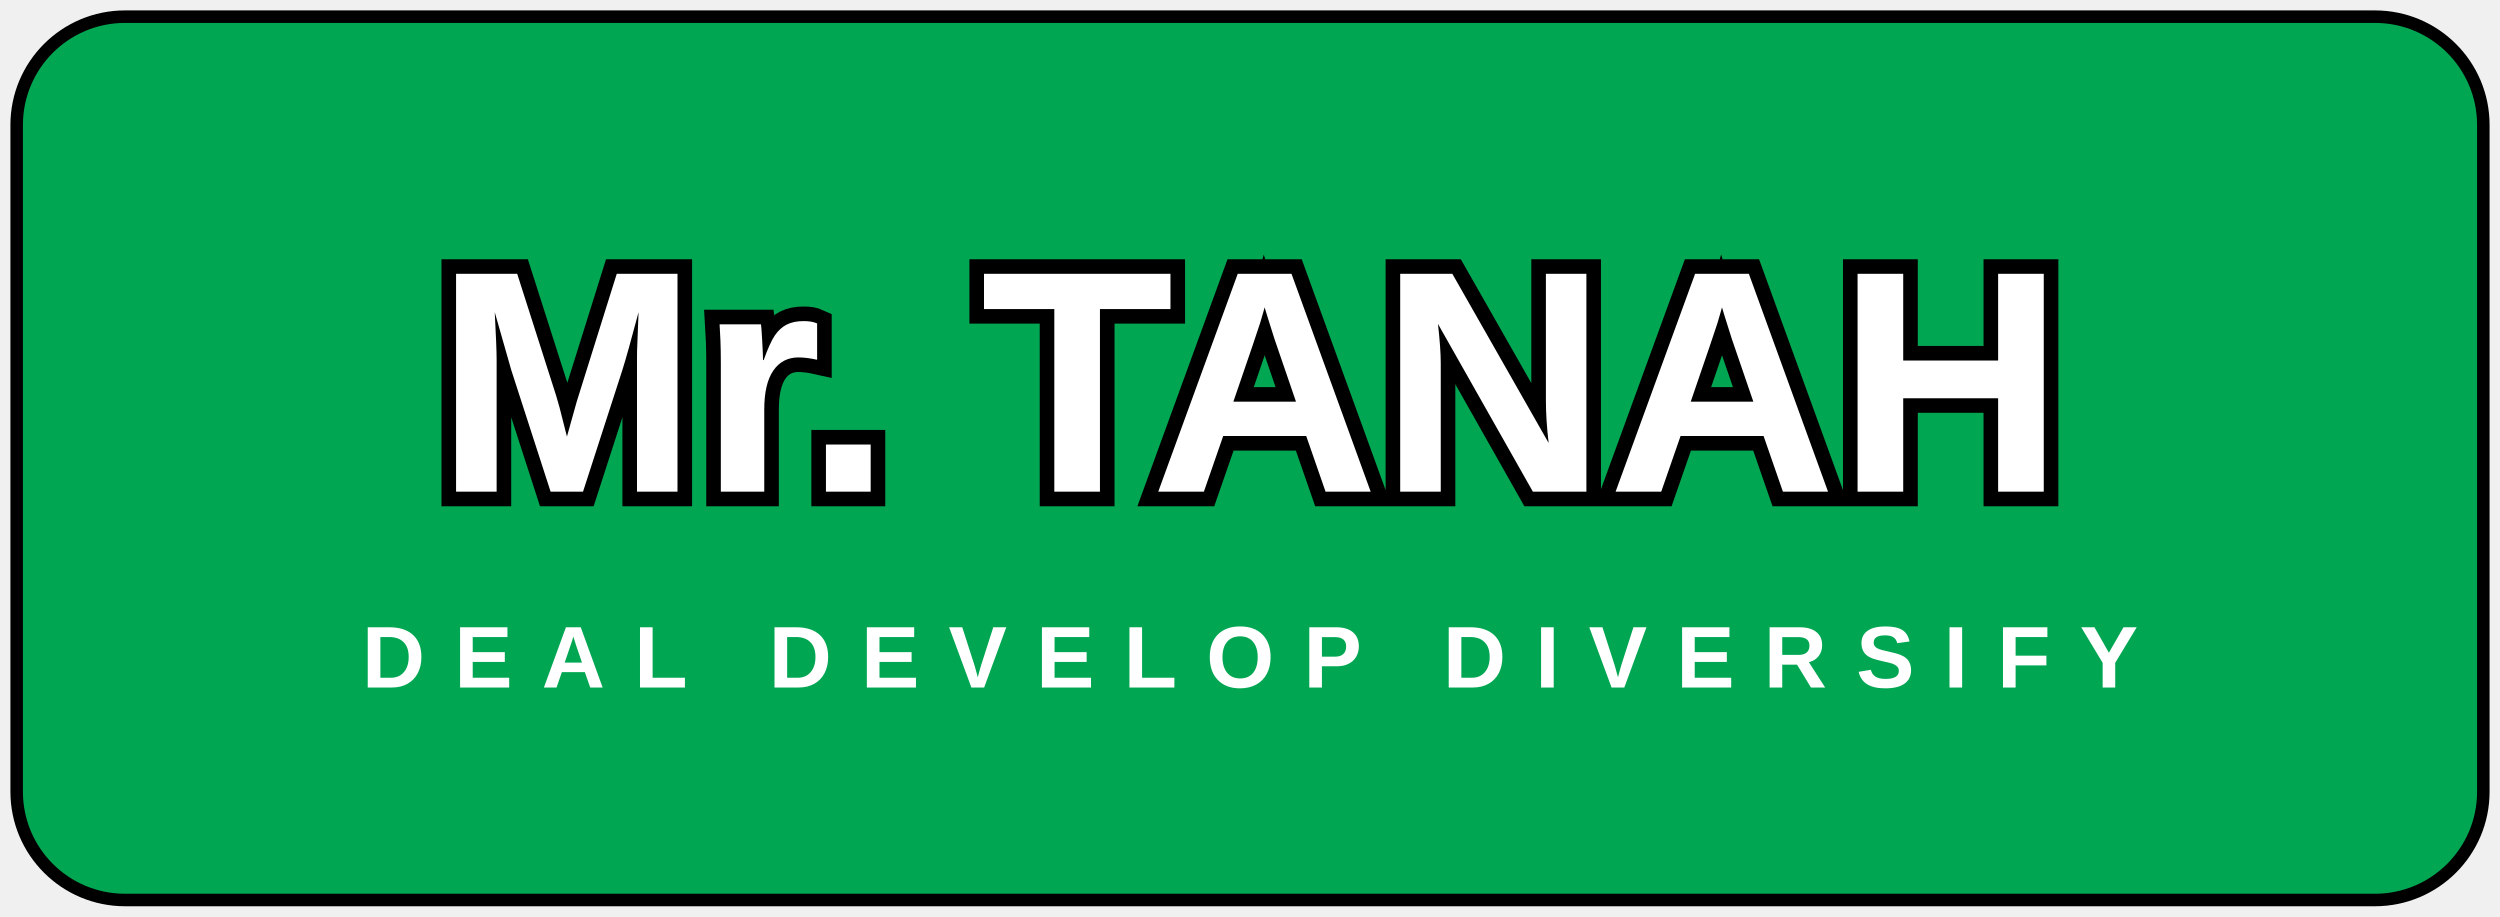
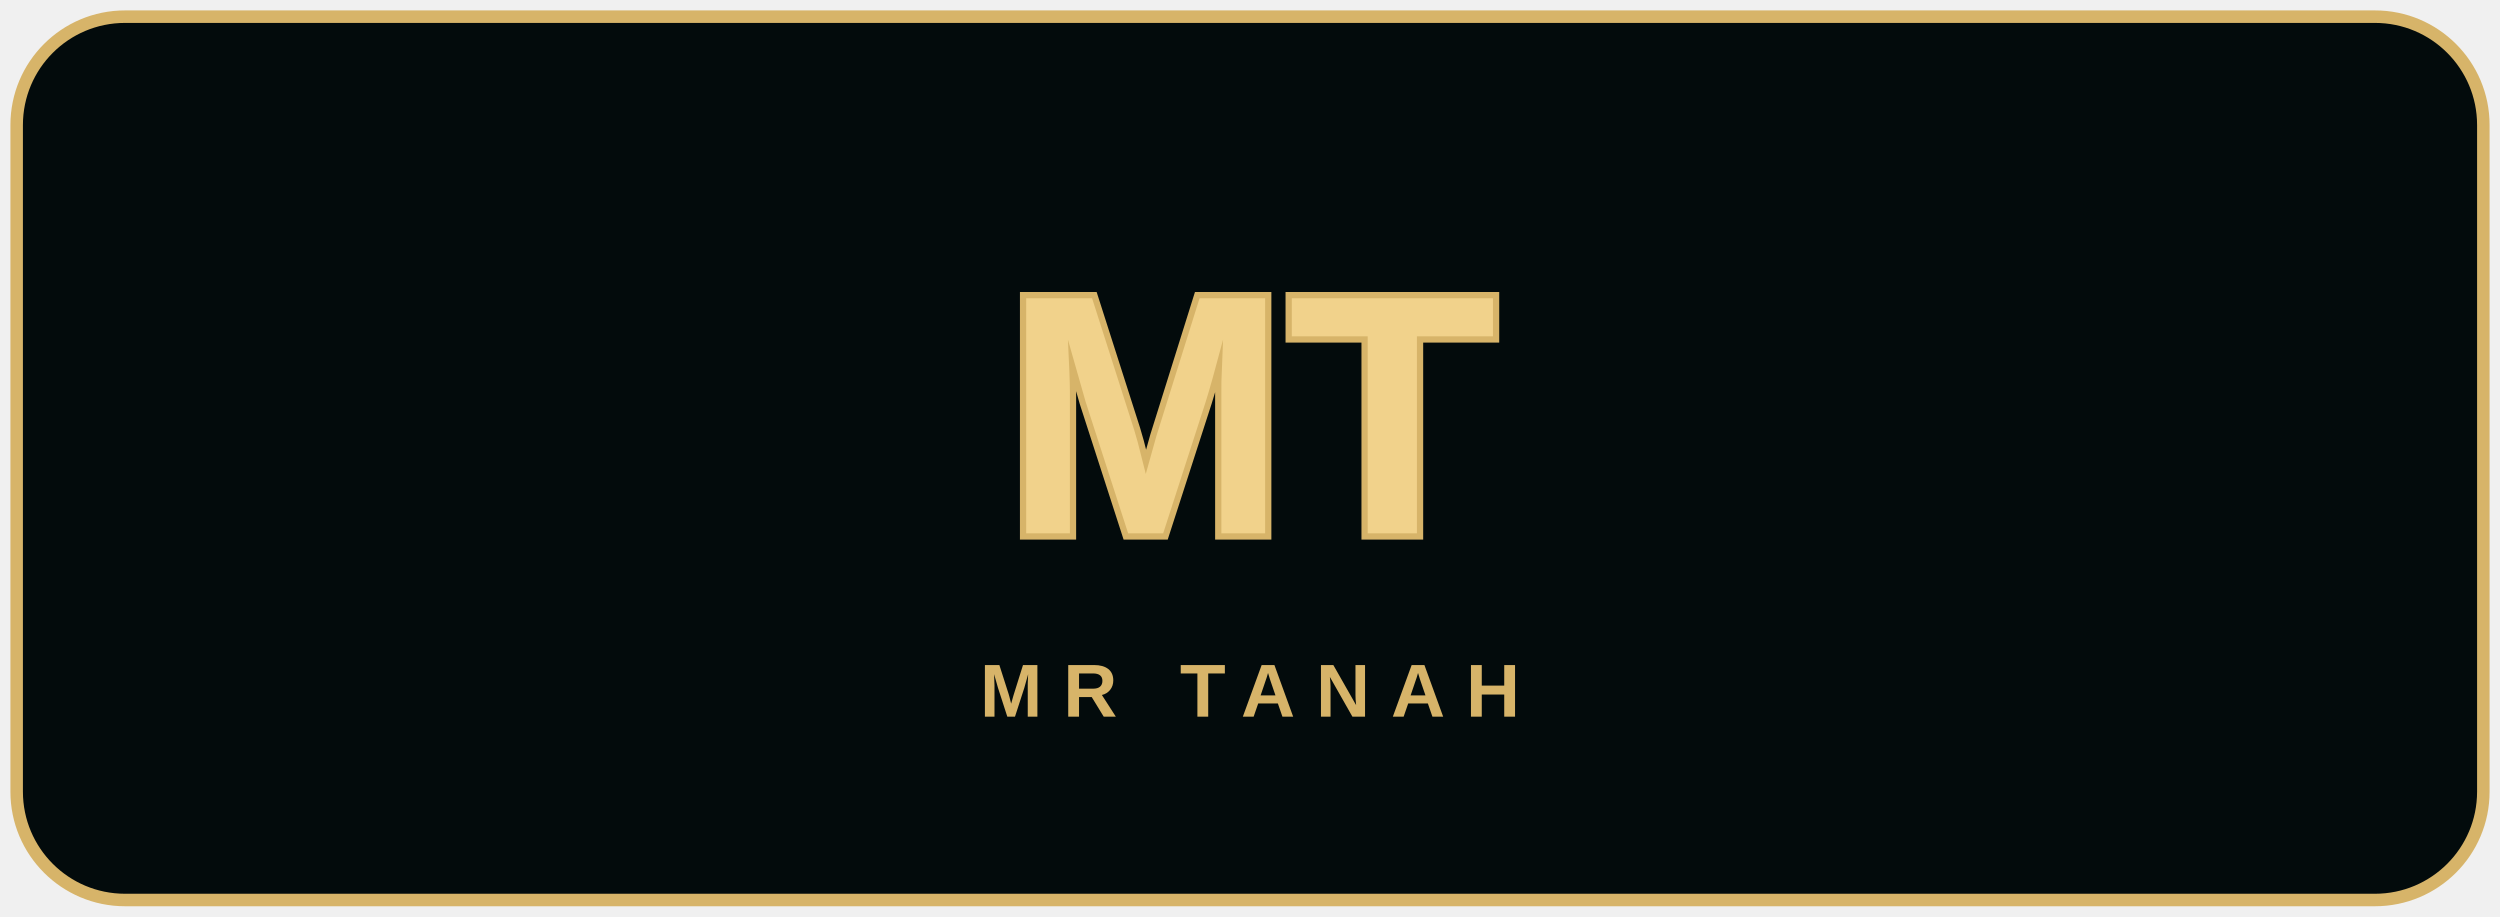
<svg xmlns="http://www.w3.org/2000/svg" viewBox="0 0 600 220">
-   <rect x="4" y="4" width="592" height="212" rx="26" fill="#00A651" stroke="#000000" stroke-width="3" />
-   <text x="300" y="118" text-anchor="middle" font-family="Arial Black, 'Segoe UI', Arial, sans-serif" font-size="76" font-weight="900" fill="#FFFFFF" stroke="#000000" stroke-width="7" paint-order="stroke">Mr. TANAH</text>
-   <text x="300" y="165" text-anchor="middle" font-family="Arial, 'Segoe UI', sans-serif" font-size="21" font-weight="700" letter-spacing="7" fill="#FFFFFF">DEAL DEVELOP DIVERSIFY</text>
+   <rect x="4" y="4" width="592" height="212" rx="26" fill="#030B0C" stroke="#D7B469" stroke-width="3" />
+   <text x="300" y="128" text-anchor="middle" font-family="Arial Black, 'Segoe UI', Arial, sans-serif" font-size="82" font-weight="900" fill="#F1D28B" stroke="#D7B469" stroke-width="3" paint-order="stroke">MT</text>
+   <text x="300" y="172" text-anchor="middle" font-family="Arial, 'Segoe UI', sans-serif" font-size="18" font-weight="700" letter-spacing="5" fill="#D7B469">MR TANAH</text>
</svg>
